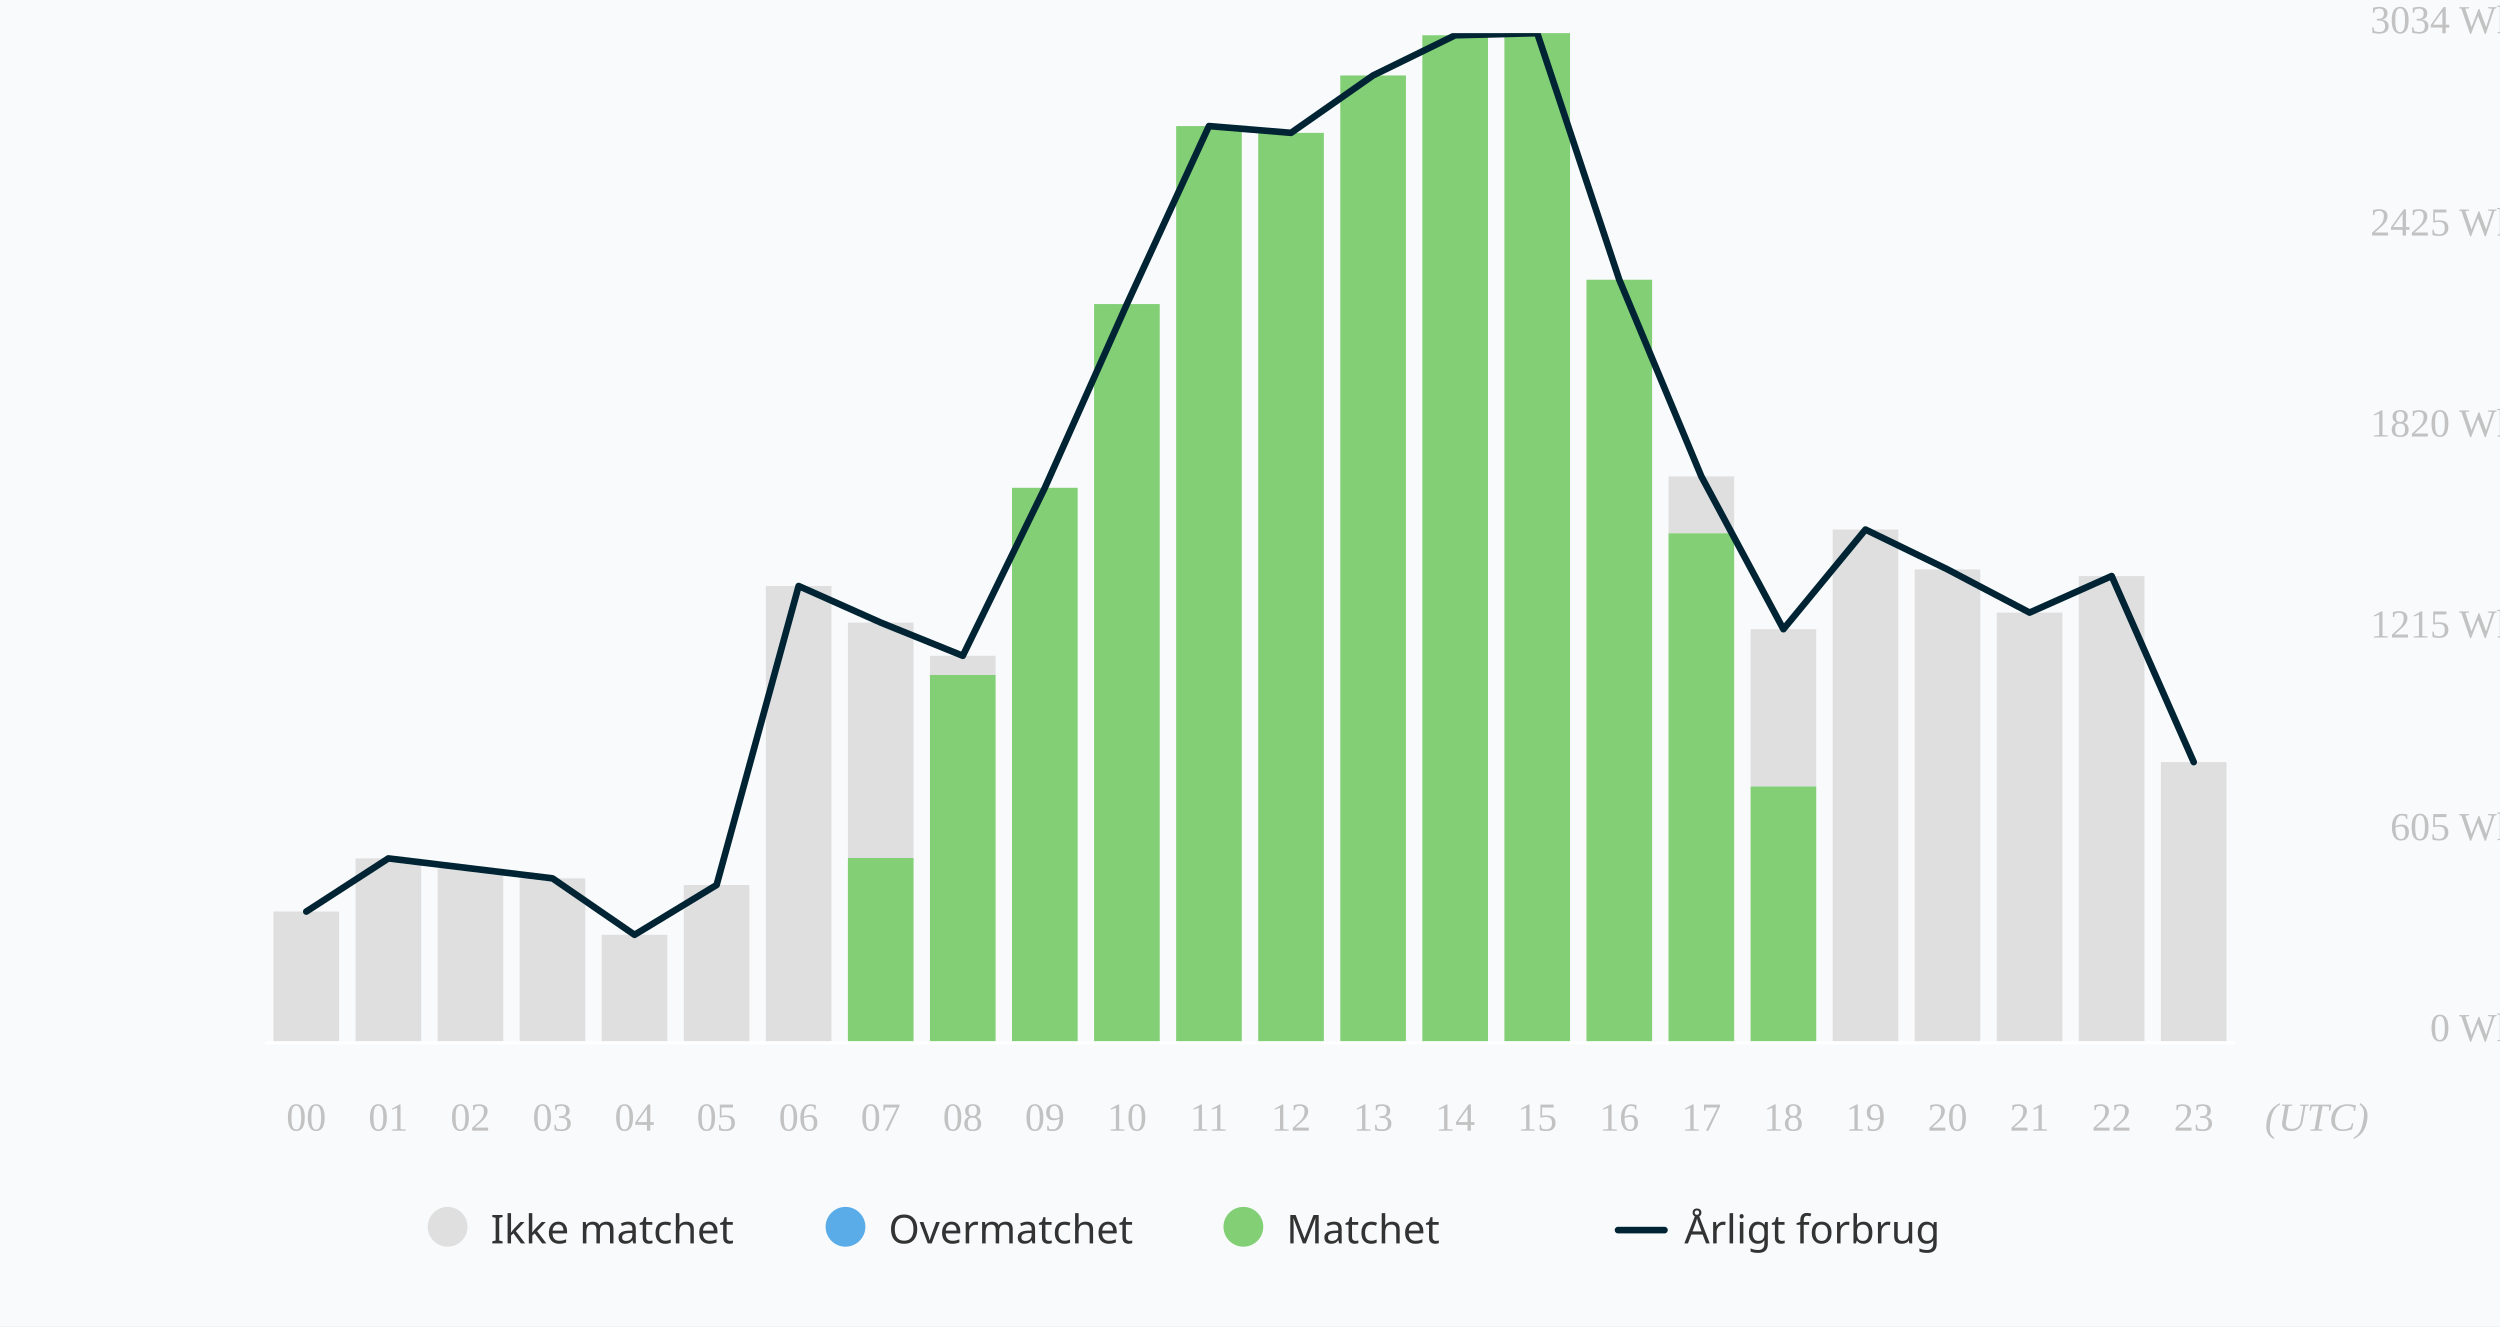
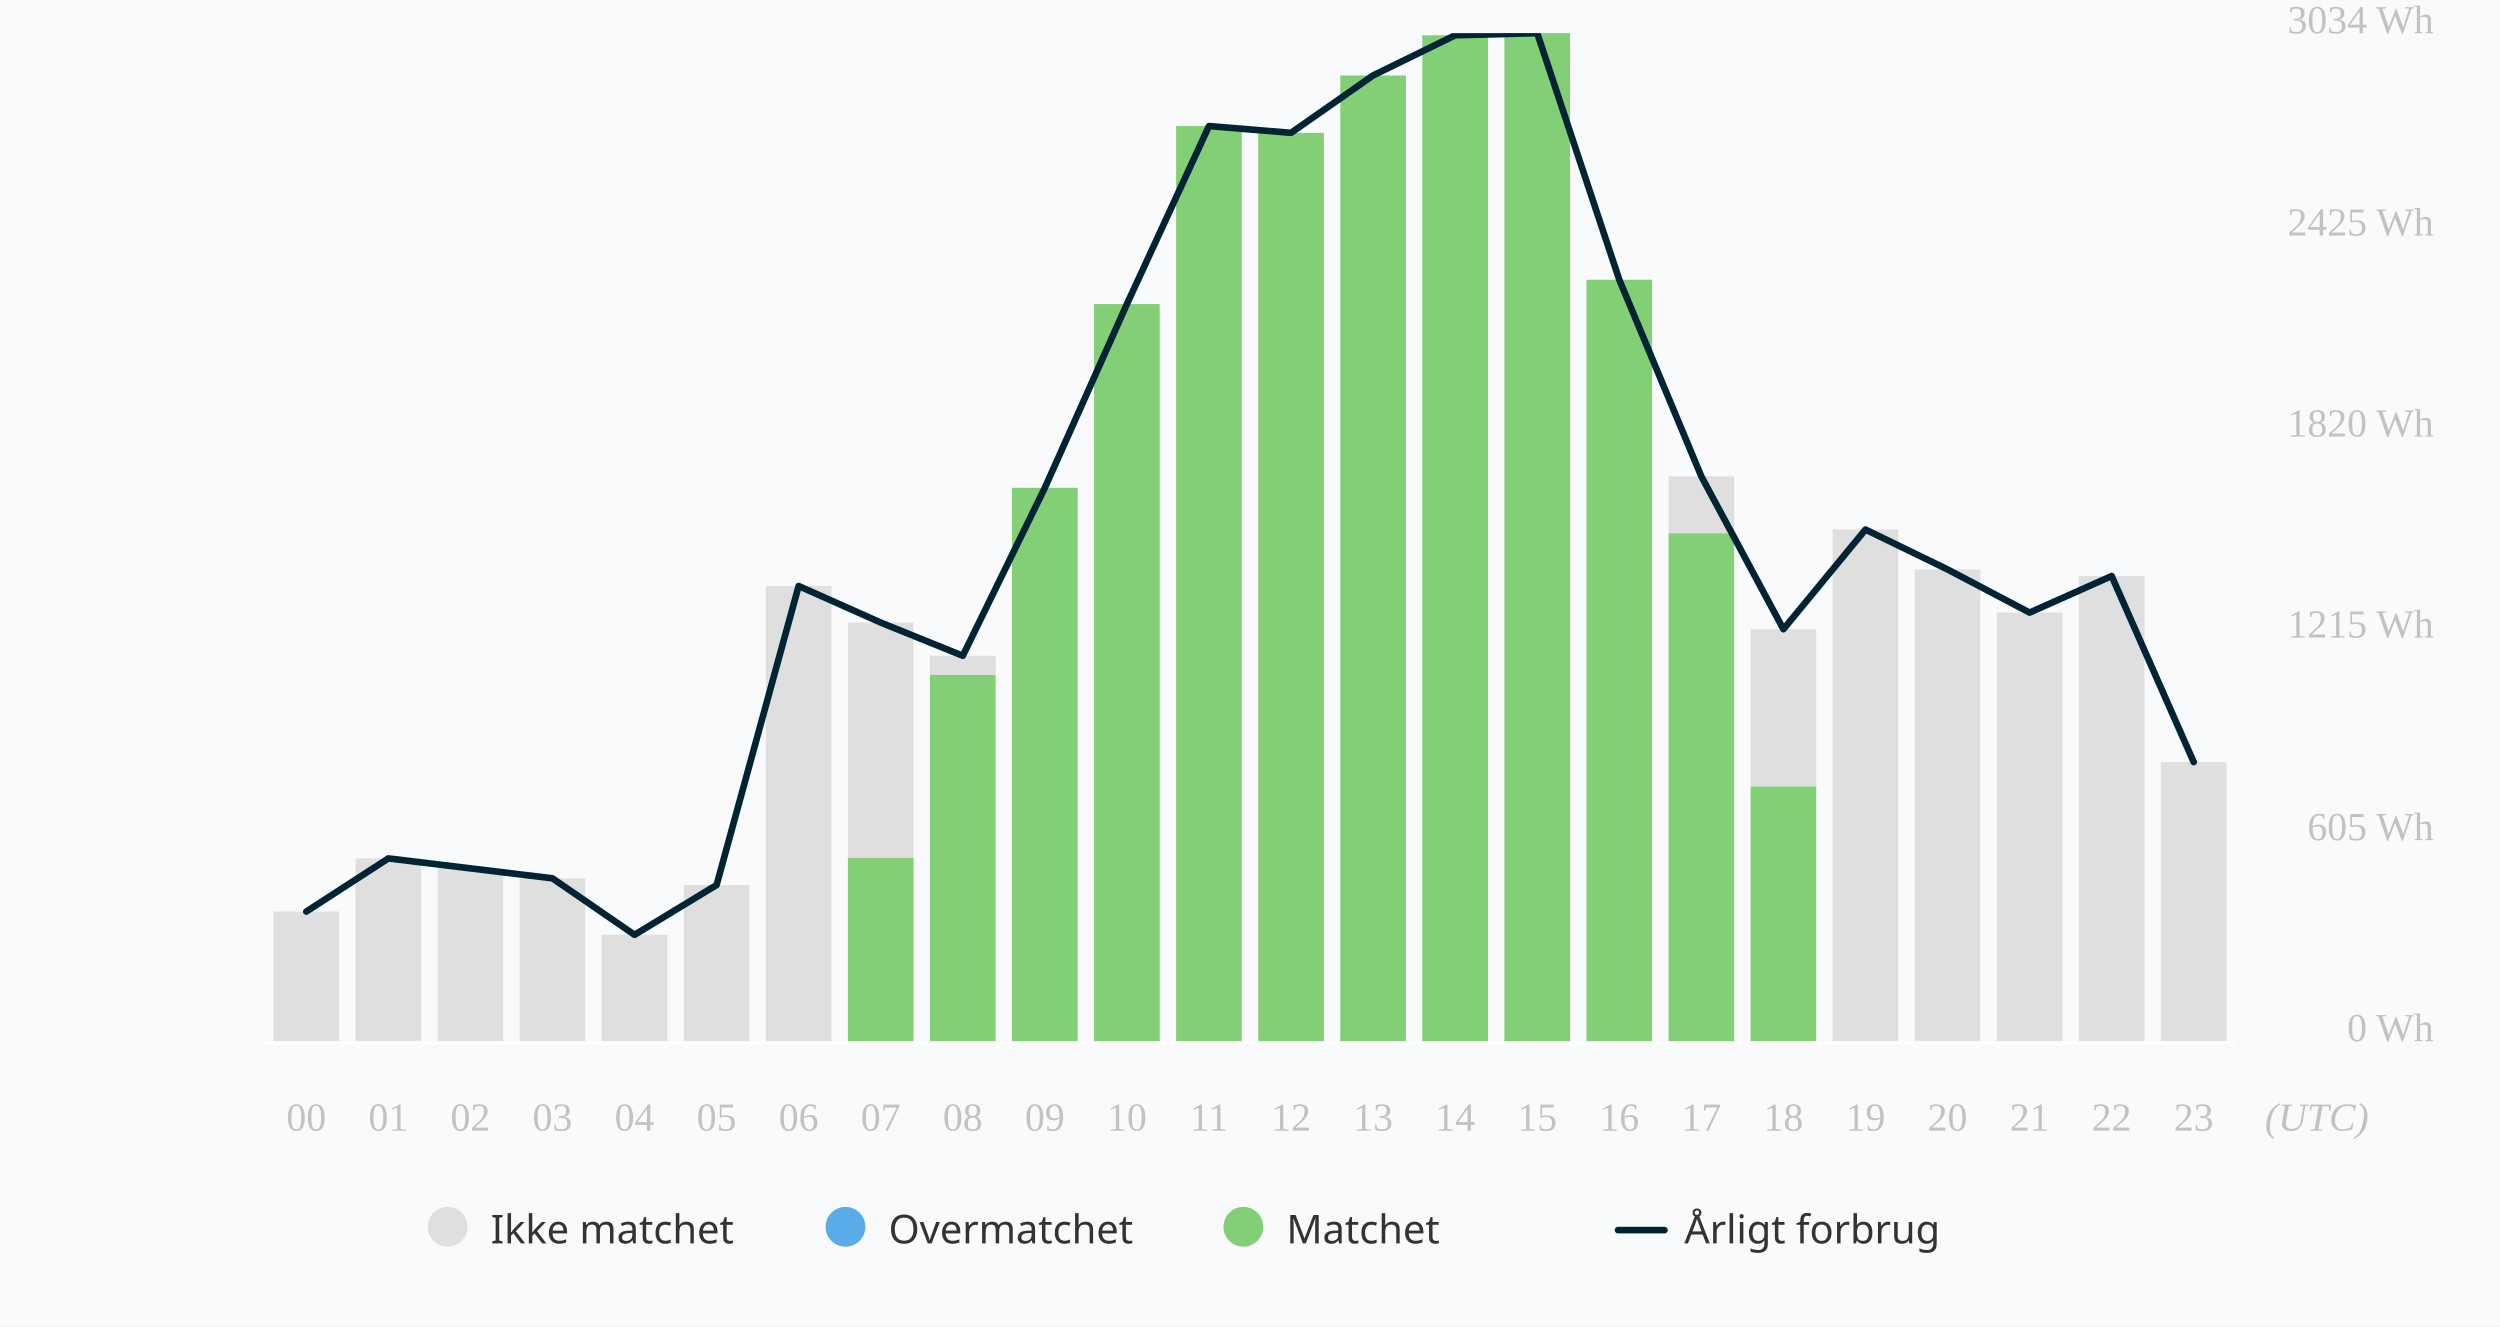
<svg xmlns="http://www.w3.org/2000/svg" class="highcharts-root" viewBox="0 0 754 400" preserveAspectRatio="xMidYMid meet" style="width: 100%; height: auto; display: block;" role="img">
  <defs>
    <filter id="drop-shadow">
      <feDropShadow dx="1" dy="1" flood-color="#000000" flood-opacity="0.75" stdDeviation="2.5" />
    </filter>
    <clipPath id="chart-area">
      <rect x="0" y="0" width="594" height="304" fill="none" />
    </clipPath>
  </defs>
  <rect fill="#F9FAFB" class="highcharts-background" x="0" y="0" width="754" height="400" rx="0" ry="0" />
  <g class="highcharts-grid highcharts-xaxis-grid" data-z-index="1">
    <path fill="none" stroke="#e6e6e6" stroke-width="0" data-z-index="1" class="highcharts-grid-line" d="M 80 10 L 80 314" opacity="1" />
    <path fill="none" stroke="#e6e6e6" stroke-width="0" data-z-index="1" class="highcharts-grid-line" d="M 104.75 10 L 104.75 314" opacity="1" />
    <path fill="none" stroke="#e6e6e6" stroke-width="0" data-z-index="1" class="highcharts-grid-line" d="M 129.5 10 L 129.5 314" opacity="1" />
    <path fill="none" stroke="#e6e6e6" stroke-width="0" data-z-index="1" class="highcharts-grid-line" d="M 154.25 10 L 154.25 314" opacity="1" />
    <path fill="none" stroke="#e6e6e6" stroke-width="0" data-z-index="1" class="highcharts-grid-line" d="M 179 10 L 179 314" opacity="1" />
    <path fill="none" stroke="#e6e6e6" stroke-width="0" data-z-index="1" class="highcharts-grid-line" d="M 203.75 10 L 203.75 314" opacity="1" />
    <path fill="none" stroke="#e6e6e6" stroke-width="0" data-z-index="1" class="highcharts-grid-line" d="M 228.5 10 L 228.5 314" opacity="1" />
    <path fill="none" stroke="#e6e6e6" stroke-width="0" data-z-index="1" class="highcharts-grid-line" d="M 253.25 10 L 253.25 314" opacity="1" />
    <path fill="none" stroke="#e6e6e6" stroke-width="0" data-z-index="1" class="highcharts-grid-line" d="M 278 10 L 278 314" opacity="1" />
    <path fill="none" stroke="#e6e6e6" stroke-width="0" data-z-index="1" class="highcharts-grid-line" d="M 302.75 10 L 302.75 314" opacity="1" />
    <path fill="none" stroke="#e6e6e6" stroke-width="0" data-z-index="1" class="highcharts-grid-line" d="M 327.5 10 L 327.5 314" opacity="1" />
    <path fill="none" stroke="#e6e6e6" stroke-width="0" data-z-index="1" class="highcharts-grid-line" d="M 352.25 10 L 352.25 314" opacity="1" />
    <path fill="none" stroke="#e6e6e6" stroke-width="0" data-z-index="1" class="highcharts-grid-line" d="M 377 10 L 377 314" opacity="1" />
    <path fill="none" stroke="#e6e6e6" stroke-width="0" data-z-index="1" class="highcharts-grid-line" d="M 401.75 10 L 401.75 314" opacity="1" />
    <path fill="none" stroke="#e6e6e6" stroke-width="0" data-z-index="1" class="highcharts-grid-line" d="M 426.5 10 L 426.5 314" opacity="1" />
    <path fill="none" stroke="#e6e6e6" stroke-width="0" data-z-index="1" class="highcharts-grid-line" d="M 451.25 10 L 451.25 314" opacity="1" />
    <path fill="none" stroke="#e6e6e6" stroke-width="0" data-z-index="1" class="highcharts-grid-line" d="M 476 10 L 476 314" opacity="1" />
    <path fill="none" stroke="#e6e6e6" stroke-width="0" data-z-index="1" class="highcharts-grid-line" d="M 500.75 10 L 500.75 314" opacity="1" />
    <path fill="none" stroke="#e6e6e6" stroke-width="0" data-z-index="1" class="highcharts-grid-line" d="M 525.5 10 L 525.5 314" opacity="1" />
    <path fill="none" stroke="#e6e6e6" stroke-width="0" data-z-index="1" class="highcharts-grid-line" d="M 550.25 10 L 550.25 314" opacity="1" />
    <path fill="none" stroke="#e6e6e6" stroke-width="0" data-z-index="1" class="highcharts-grid-line" d="M 575 10 L 575 314" opacity="1" />
    <path fill="none" stroke="#e6e6e6" stroke-width="0" data-z-index="1" class="highcharts-grid-line" d="M 599.75 10 L 599.75 314" opacity="1" />
    <path fill="none" stroke="#e6e6e6" stroke-width="0" data-z-index="1" class="highcharts-grid-line" d="M 624.5 10 L 624.5 314" opacity="1" />
    <path fill="none" stroke="#e6e6e6" stroke-width="0" data-z-index="1" class="highcharts-grid-line" d="M 649.25 10 L 649.25 314" opacity="1" />
    <path fill="none" stroke="#e6e6e6" stroke-width="0" data-z-index="1" class="highcharts-grid-line" d="M 674 10 L 674 314" opacity="1" />
  </g>
  <g class="highcharts-axis highcharts-xaxis" data-z-index="2">
    <path fill="none" class="highcharts-axis-line" stroke="#ffffff" stroke-width="1" d="M 80 314.5 L 674 314.5" />
  </g>
  <g class="highcharts-series-group" data-z-index="3" transform="translate(80,10)">
    <g class="highcharts-series highcharts-series-0 highcharts-column-series" data-z-index="0.1" opacity="1" clip-path="url(#chart-area)">
      <rect x="2.475" y="264.927" width="19.8" height="39.073" fill="#DFDFDF" />
      <rect x="27.225" y="248.897" width="19.8" height="55.103" fill="#DFDFDF" />
      <rect x="51.975" y="251.903" width="19.8" height="52.097" fill="#DFDFDF" />
      <rect x="76.725" y="254.908" width="19.8" height="49.092" fill="#DFDFDF" />
      <rect x="101.475" y="271.94" width="19.8" height="32.06" fill="#DFDFDF" />
      <rect x="126.225" y="256.912" width="19.8" height="47.088" fill="#DFDFDF" />
      <rect x="150.975" y="166.744" width="19.8" height="137.256" fill="#DFDFDF" />
      <rect x="175.725" y="177.764" width="19.8" height="71.011" fill="#DFDFDF" />
      <rect x="200.475" y="187.783" width="19.8" height="5.778" fill="#DFDFDF" />
      <rect x="423.225" y="133.682" width="19.8" height="17.156" fill="#DFDFDF" />
      <rect x="447.975" y="179.768" width="19.8" height="47.438" fill="#DFDFDF" />
      <rect x="472.725" y="149.712" width="19.8" height="154.288" fill="#DFDFDF" />
      <rect x="497.475" y="161.734" width="19.8" height="142.266" fill="#DFDFDF" />
      <rect x="522.225" y="174.759" width="19.8" height="129.241" fill="#DFDFDF" />
      <rect x="546.975" y="163.738" width="19.8" height="140.262" fill="#DFDFDF" />
      <rect x="571.725" y="219.843" width="19.8" height="84.157" fill="#DFDFDF" />
    </g>
    <g class="highcharts-series highcharts-series-1 highcharts-column-series" data-z-index="0.1" opacity="1" clip-path="url(#chart-area)" />
    <g class="highcharts-series highcharts-series-2 highcharts-column-series" data-z-index="0.1" opacity="1" clip-path="url(#chart-area)">
      <rect x="175.725" y="248.776" width="19.8" height="55.224" fill="#82CF76" />
      <rect x="200.475" y="193.561" width="19.8" height="110.439" fill="#82CF76" />
      <rect x="225.225" y="137.122" width="19.8" height="166.878" fill="#82CF76" />
      <rect x="249.975" y="81.716" width="19.8" height="222.284" fill="#82CF76" />
      <rect x="274.725" y="28.023" width="19.8" height="275.977" fill="#82CF76" />
      <rect x="299.475" y="30.066" width="19.8" height="273.934" fill="#82CF76" />
      <rect x="324.225" y="12.753" width="19.8" height="291.247" fill="#82CF76" />
      <rect x="348.975" y="0.642" width="19.8" height="303.358" fill="#82CF76" />
      <rect x="373.725" y="0" width="19.8" height="304" fill="#82CF76" />
      <rect x="398.475" y="74.364" width="19.8" height="229.636" fill="#82CF76" />
      <rect x="423.225" y="150.838" width="19.8" height="153.162" fill="#82CF76" />
      <rect x="447.975" y="227.206" width="19.8" height="76.794" fill="#82CF76" />
    </g>
    <g class="highcharts-series highcharts-series-3 highcharts-line-series" data-z-index="10" opacity="1" clip-path="url(#chart-area)">
      <path fill="none" class="highcharts-graph" d="M 12.375,264.927 37.125,248.897 61.875,251.903 86.625,254.908 111.375,271.94 136.125,256.912 160.875,166.744 185.625,177.764 210.375,187.783 235.125,137.122 259.875,81.716 284.625,28.023 309.375,30.066 334.125,12.753 358.875,0.642 383.625,0 408.375,74.364 433.125,133.682 457.875,179.768 482.625,149.712 507.375,161.734 532.125,174.759 556.875,163.738 581.625,219.843" stroke="#002433" stroke-width="2" stroke-linejoin="round" stroke-linecap="round" />
    </g>
  </g>
  <g class="highcharts-axis-labels highcharts-xaxis-labels" data-z-index="7">
    <text x="92.375" y="341" text-anchor="middle" style="cursor: default; font-size: 12px; fill: rgb(194,194,194);">00</text>
    <text x="117.125" y="341" text-anchor="middle" style="cursor: default; font-size: 12px; fill: rgb(194,194,194);">01</text>
    <text x="141.875" y="341" text-anchor="middle" style="cursor: default; font-size: 12px; fill: rgb(194,194,194);">02</text>
    <text x="166.625" y="341" text-anchor="middle" style="cursor: default; font-size: 12px; fill: rgb(194,194,194);">03</text>
    <text x="191.375" y="341" text-anchor="middle" style="cursor: default; font-size: 12px; fill: rgb(194,194,194);">04</text>
    <text x="216.125" y="341" text-anchor="middle" style="cursor: default; font-size: 12px; fill: rgb(194,194,194);">05</text>
    <text x="240.875" y="341" text-anchor="middle" style="cursor: default; font-size: 12px; fill: rgb(194,194,194);">06</text>
    <text x="265.625" y="341" text-anchor="middle" style="cursor: default; font-size: 12px; fill: rgb(194,194,194);">07</text>
    <text x="290.375" y="341" text-anchor="middle" style="cursor: default; font-size: 12px; fill: rgb(194,194,194);">08</text>
    <text x="315.125" y="341" text-anchor="middle" style="cursor: default; font-size: 12px; fill: rgb(194,194,194);">09</text>
    <text x="339.875" y="341" text-anchor="middle" style="cursor: default; font-size: 12px; fill: rgb(194,194,194);">10</text>
    <text x="364.625" y="341" text-anchor="middle" style="cursor: default; font-size: 12px; fill: rgb(194,194,194);">11</text>
    <text x="389.375" y="341" text-anchor="middle" style="cursor: default; font-size: 12px; fill: rgb(194,194,194);">12</text>
    <text x="414.125" y="341" text-anchor="middle" style="cursor: default; font-size: 12px; fill: rgb(194,194,194);">13</text>
    <text x="438.875" y="341" text-anchor="middle" style="cursor: default; font-size: 12px; fill: rgb(194,194,194);">14</text>
    <text x="463.625" y="341" text-anchor="middle" style="cursor: default; font-size: 12px; fill: rgb(194,194,194);">15</text>
    <text x="488.375" y="341" text-anchor="middle" style="cursor: default; font-size: 12px; fill: rgb(194,194,194);">16</text>
    <text x="513.125" y="341" text-anchor="middle" style="cursor: default; font-size: 12px; fill: rgb(194,194,194);">17</text>
    <text x="537.875" y="341" text-anchor="middle" style="cursor: default; font-size: 12px; fill: rgb(194,194,194);">18</text>
    <text x="562.625" y="341" text-anchor="middle" style="cursor: default; font-size: 12px; fill: rgb(194,194,194);">19</text>
    <text x="587.375" y="341" text-anchor="middle" style="cursor: default; font-size: 12px; fill: rgb(194,194,194);">20</text>
    <text x="612.125" y="341" text-anchor="middle" style="cursor: default; font-size: 12px; fill: rgb(194,194,194);">21</text>
    <text x="636.875" y="341" text-anchor="middle" style="cursor: default; font-size: 12px; fill: rgb(194,194,194);">22</text>
    <text x="661.625" y="341" text-anchor="middle" style="cursor: default; font-size: 12px; fill: rgb(194,194,194);">23</text>
    <text x="698.75" y="341" text-anchor="middle" style="cursor: default; font-size: 12px; fill: rgb(194,194,194); font-style: italic;"> (UTC)</text>
  </g>
  <g class="highcharts-legend" data-z-index="7" transform="translate(119,355)">
    <rect fill="none" class="highcharts-legend-box" rx="0" ry="0" stroke="#999999" stroke-width="0" x="0" y="0" width="517" height="30" />
    <g data-z-index="1">
      <g>
        <g class="highcharts-legend-item highcharts-column-series" data-z-index="1" transform="translate(8,3)">
          <text x="21" y="17" text-anchor="start" data-z-index="2" style="font-size: 12px; font-family: OpenSansNormal; fill: rgb(51, 51, 51);">Ikke matchet</text>
          <rect x="2" y="6" rx="6" ry="6" width="12" height="12" fill="#DFDFDF" class="highcharts-point" data-z-index="3" />
        </g>
        <g class="highcharts-legend-item highcharts-column-series" data-z-index="1" transform="translate(128,3)">
          <text x="21" y="17" text-anchor="start" data-z-index="2" style="font-size: 12px; font-family: OpenSansNormal; fill: rgb(51, 51, 51);">Overmatchet</text>
          <rect x="2" y="6" rx="6" ry="6" width="12" height="12" fill="#59ACE8" class="highcharts-point" data-z-index="3" />
        </g>
        <g class="highcharts-legend-item highcharts-column-series" data-z-index="1" transform="translate(248,3)">
          <text x="21" y="17" text-anchor="start" data-z-index="2" style="font-size: 12px; font-family: OpenSansNormal; fill: rgb(51, 51, 51);">Matchet</text>
          <rect x="2" y="6" rx="6" ry="6" width="12" height="12" fill="#82CF76" class="highcharts-point" data-z-index="3" />
        </g>
        <g class="highcharts-legend-item highcharts-line-series" data-z-index="1" transform="translate(368,3)">
          <path fill="none" class="highcharts-graph" stroke-width="2" stroke-linecap="round" d="M 1 13 L 15 13" stroke="#002433" />
          <text x="21" y="17" text-anchor="start" data-z-index="2" style="font-size: 12px; font-family: OpenSansNormal; fill: rgb(51, 51, 51);">Årligt forbrug</text>
        </g>
      </g>
    </g>
  </g>
  <g class="highcharts-axis-labels highcharts-yaxis-labels" data-z-index="7">
-     <text x="759" y="314" text-anchor="end" style="font-size: 12px; fill: rgb(194,194,194);">0 Wh</text>
-     <text x="759" y="253.387" text-anchor="end" style="font-size: 12px; fill: rgb(194,194,194);">605 Wh</text>
-     <text x="759" y="192.273" text-anchor="end" style="font-size: 12px; fill: rgb(194,194,194);">1215 Wh</text>
-     <text x="759" y="131.66" text-anchor="end" style="font-size: 12px; fill: rgb(194,194,194);">1820 Wh</text>
-     <text x="759" y="71.047" text-anchor="end" style="font-size: 12px; fill: rgb(194,194,194);">2425 Wh</text>
-     <text x="759" y="10.033" text-anchor="end" style="font-size: 12px; fill: rgb(194,194,194);">3034 Wh</text>
+     <text x="734" y="314" text-anchor="end" style="font-size: 12px; fill: rgb(194,194,194);">0 Wh</text>
+     <text x="734" y="253.387" text-anchor="end" style="font-size: 12px; fill: rgb(194,194,194);">605 Wh</text>
+     <text x="734" y="192.273" text-anchor="end" style="font-size: 12px; fill: rgb(194,194,194);">1215 Wh</text>
+     <text x="734" y="131.66" text-anchor="end" style="font-size: 12px; fill: rgb(194,194,194);">1820 Wh</text>
+     <text x="734" y="71.047" text-anchor="end" style="font-size: 12px; fill: rgb(194,194,194);">2425 Wh</text>
+     <text x="734" y="10.033" text-anchor="end" style="font-size: 12px; fill: rgb(194,194,194);">3034 Wh</text>
  </g>
  <g class="highcharts-axis highcharts-yaxis-left">
    <line x1="80" y1="10" x2="80" y2="314" stroke="FFA500" stroke-width="2" />
  </g>
</svg>
